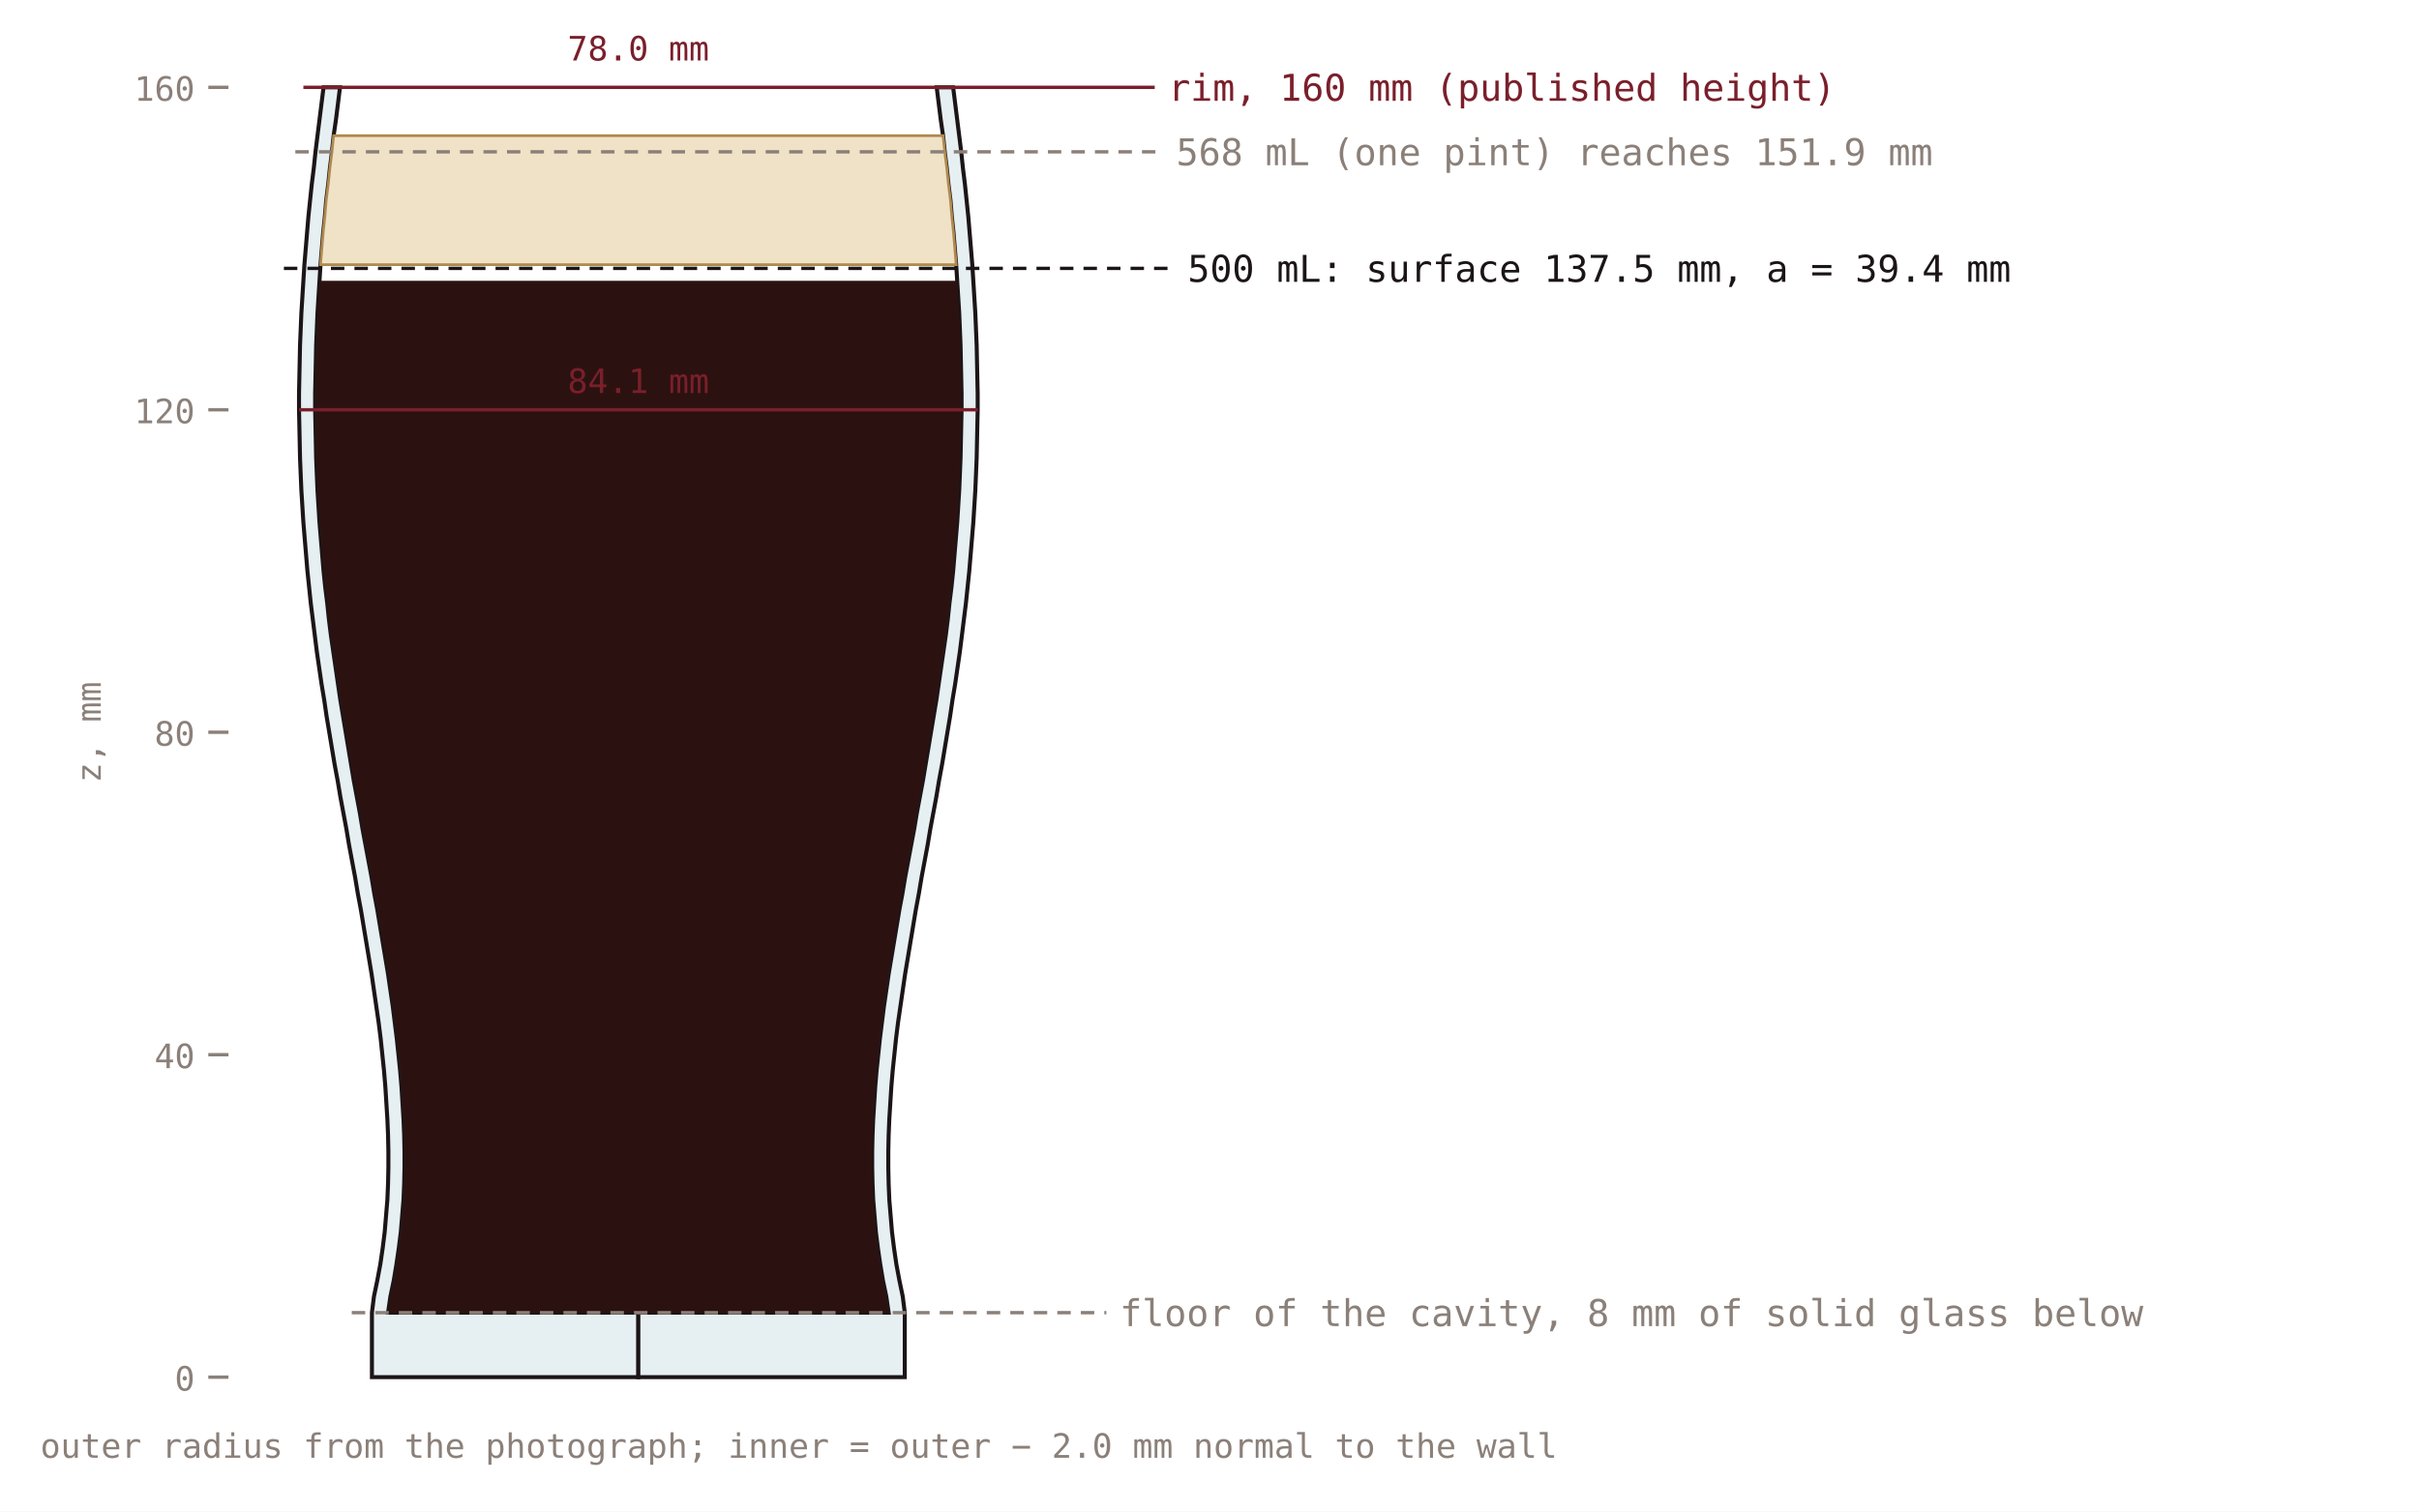
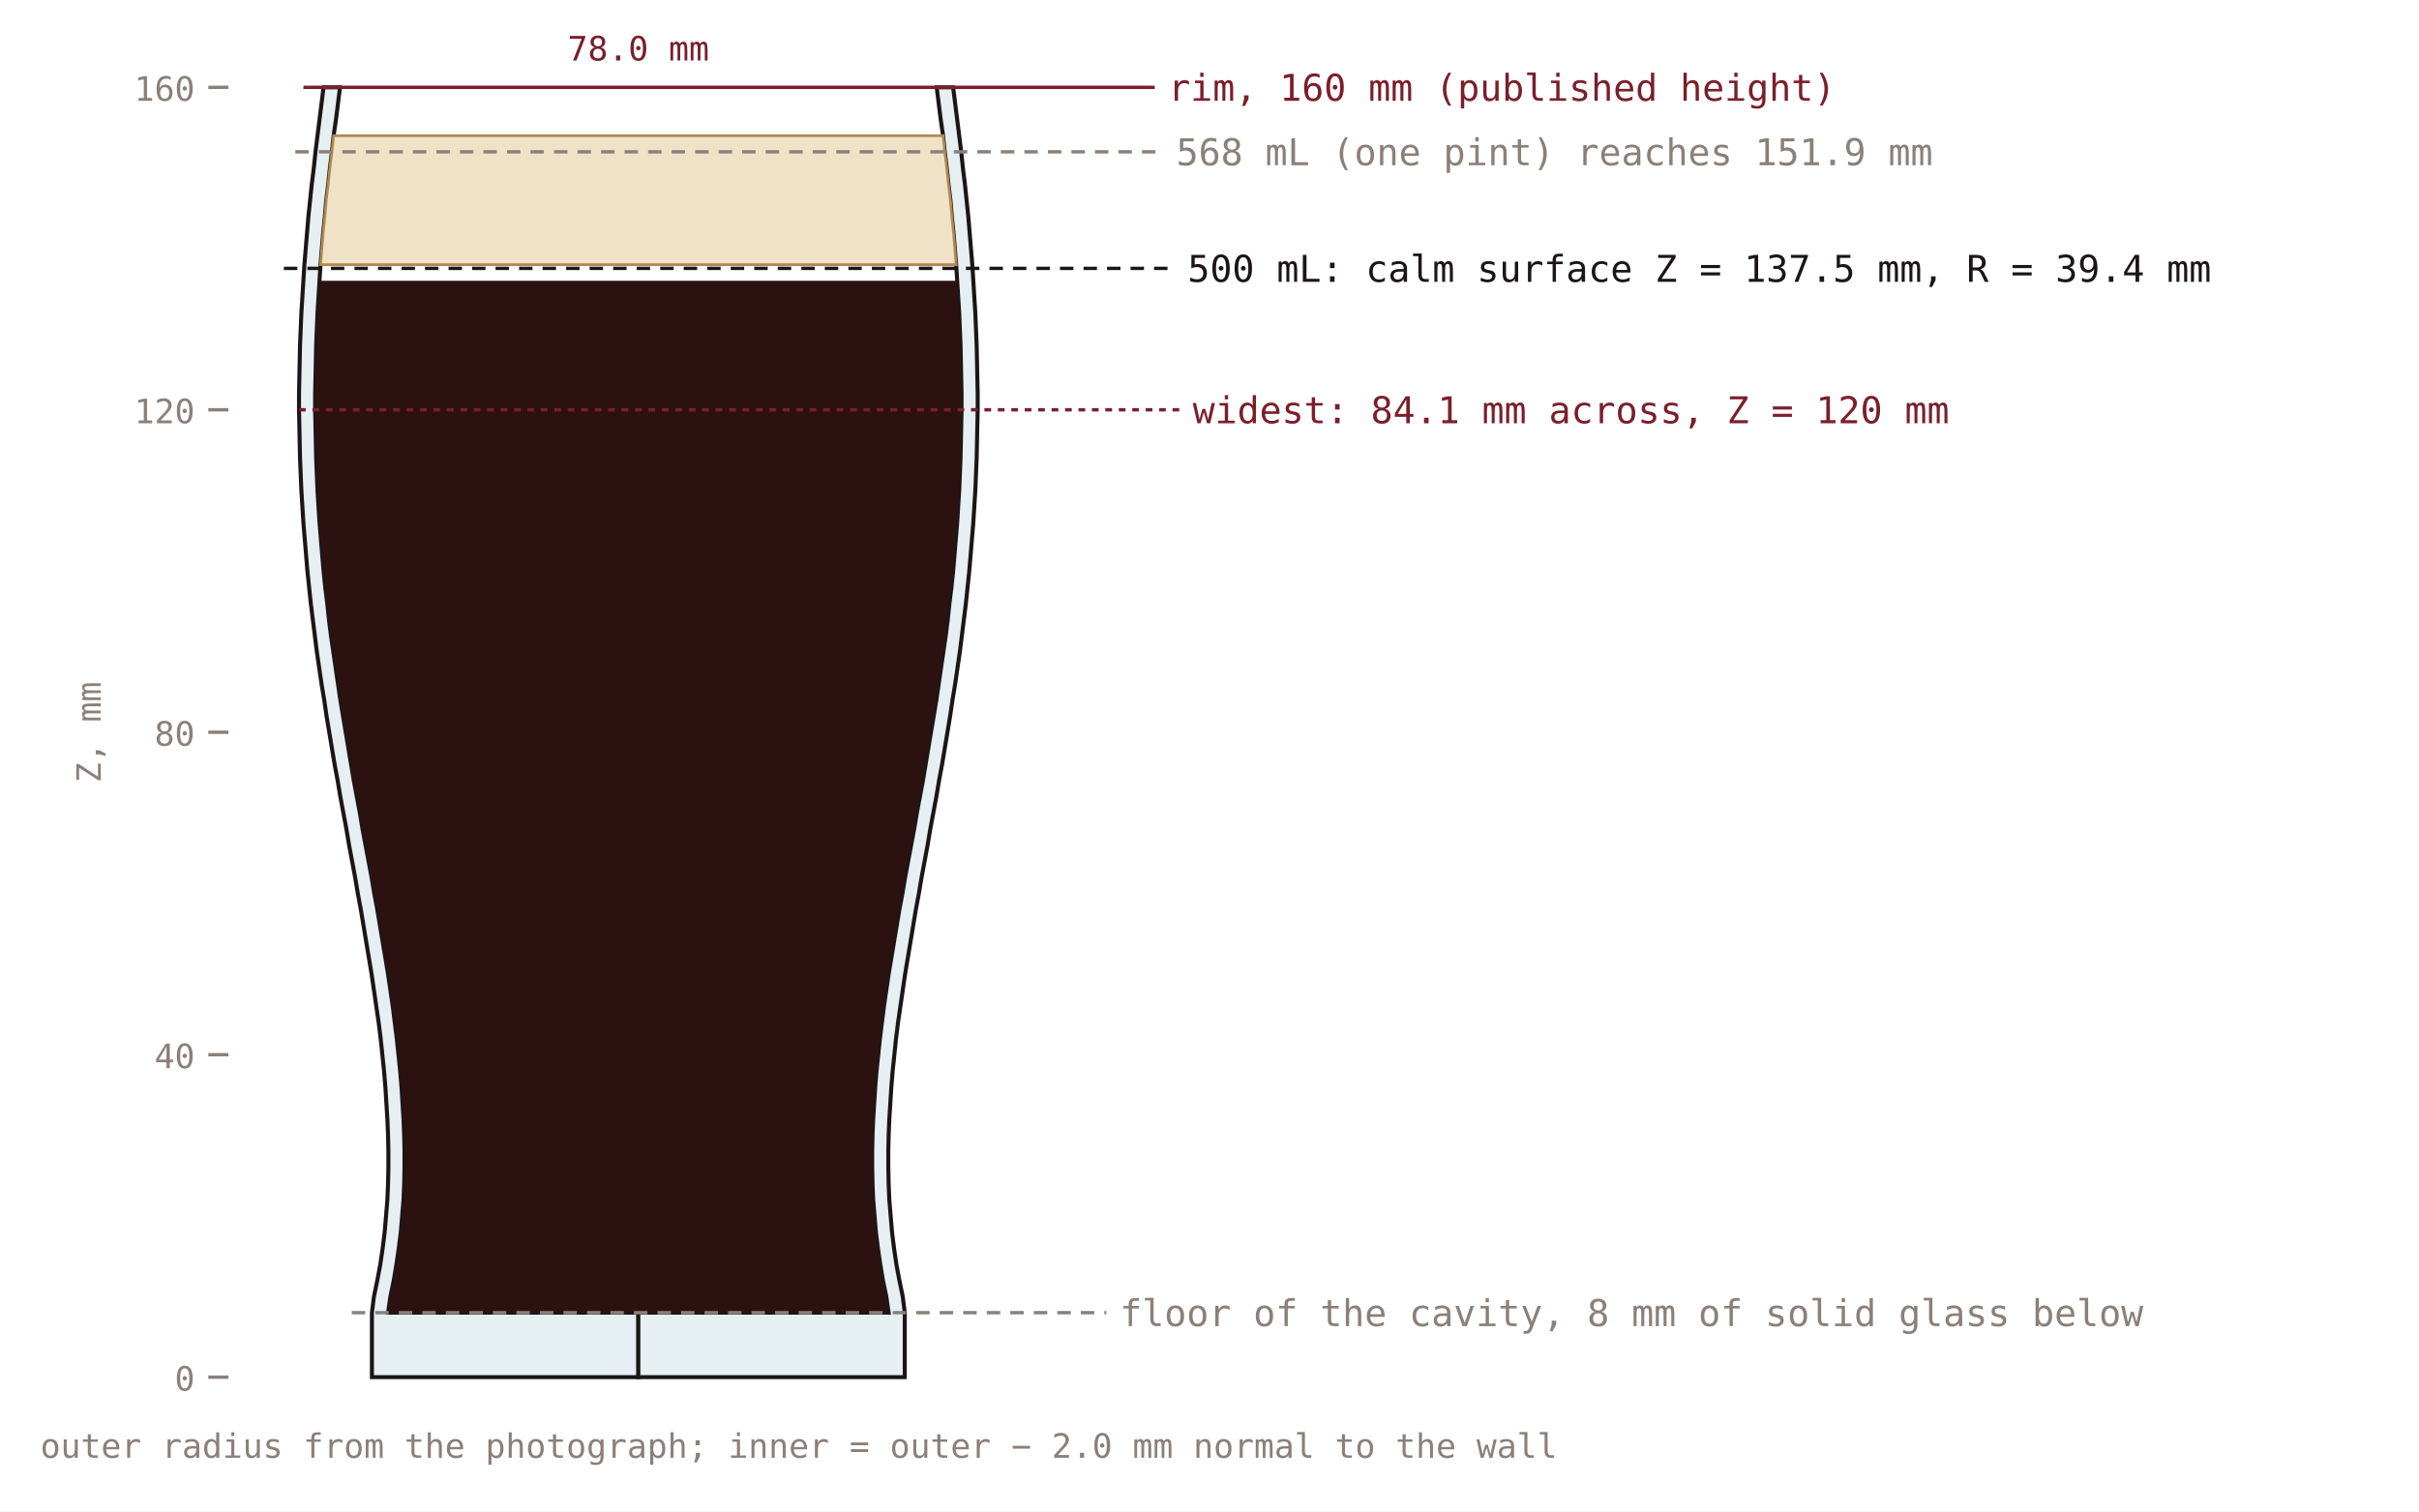
<svg viewBox="0 0 720 450" role="img" aria-label="The measured profile of the Guinness tulip glass: outer and inner wall, 500 mL of stout under 18 mm of head, the pint line at 152 mm and the rim at 160 mm.">
  <rect x="0" y="0" width="720" height="450" fill="#fff" />
  <path d="M110.7,410.0 L110.7,405.2 L110.7,400.4 L110.7,395.6 L110.7,390.8 L111.3,386.0 L112.3,381.2 L113.2,376.4 L113.9,371.6 L114.5,366.8 L114.9,362.0 L115.3,357.2 L115.5,352.4 L115.6,347.6 L115.6,342.8 L115.5,338.0 L115.3,333.2 L115.0,328.4 L114.7,323.6 L114.3,318.8 L113.8,314.0 L113.3,309.2 L112.7,304.4 L112.0,299.6 L111.3,294.8 L110.6,290.0 L109.8,285.2 L109.0,280.4 L108.2,275.6 L107.4,270.8 L106.5,266.0 L105.7,261.2 L104.8,256.4 L103.9,251.6 L103.1,246.8 L102.2,242.0 L101.3,237.2 L100.5,232.4 L99.6,227.6 L98.8,222.8 L98.0,218.0 L97.2,213.2 L96.5,208.4 L95.7,203.6 L95.0,198.8 L94.3,194.0 L93.7,189.2 L93.1,184.4 L92.5,179.6 L92.0,174.8 L91.5,170.0 L91.1,165.2 L90.7,160.4 L90.3,155.6 L90.0,150.8 L89.7,146.0 L89.5,141.2 L89.3,136.4 L89.2,131.6 L89.1,126.8 L89.0,122.0 L89.0,117.2 L89.1,112.4 L89.2,107.6 L89.3,102.8 L89.5,98.0 L89.7,93.2 L90.0,88.4 L90.3,83.6 L90.6,78.8 L91.0,74.0 L91.4,69.2 L91.8,64.4 L92.3,59.6 L92.8,54.8 L93.4,50.0 L93.9,45.2 L94.5,40.4 L95.1,35.6 L95.7,30.8 L96.3,26.0 L101.2,26.0 L100.6,30.8 L100.0,35.6 L99.3,40.4 L98.8,45.2 L98.2,50.0 L97.7,54.8 L97.1,59.6 L96.7,64.4 L96.2,69.2 L95.8,74.0 L95.4,78.8 L95.1,83.6 L94.8,88.4 L94.5,93.2 L94.3,98.0 L94.1,102.8 L94.0,107.6 L93.9,112.4 L93.8,117.2 L93.8,122.0 L93.9,126.8 L94.0,131.6 L94.1,136.4 L94.3,141.2 L94.5,146.0 L94.8,150.8 L95.1,155.6 L95.5,160.4 L95.9,165.2 L96.3,170.0 L96.8,174.8 L97.4,179.6 L97.9,184.4 L98.5,189.2 L99.2,194.0 L99.9,198.8 L100.6,203.6 L101.3,208.4 L102.1,213.2 L102.9,218.0 L103.7,222.8 L104.5,227.6 L105.3,232.4 L106.2,237.2 L107.1,242.0 L107.9,246.8 L108.8,251.6 L109.7,256.4 L110.6,261.2 L111.4,266.0 L112.3,270.8 L113.1,275.6 L113.9,280.4 L114.7,285.2 L115.5,290.0 L116.2,294.8 L116.9,299.6 L117.5,304.4 L118.1,309.2 L118.6,314.0 L119.1,318.8 L119.5,323.6 L119.8,328.4 L120.1,333.2 L120.3,338.0 L120.4,342.8 L120.4,347.6 L120.3,352.4 L120.1,357.2 L119.7,362.0 L119.3,366.8 L118.7,371.6 L118.0,376.4 L117.2,381.2 L116.2,386.0 L115.5,390.8 L190.0,390.8 L190.0,410.0Z" fill="#e6eff1" stroke="#1c1518" stroke-width="1.2" />
  <path d="M269.3,410.0 L269.3,405.2 L269.3,400.4 L269.3,395.6 L269.3,390.8 L268.7,386.0 L267.7,381.2 L266.8,376.4 L266.1,371.6 L265.5,366.8 L265.1,362.0 L264.7,357.2 L264.5,352.4 L264.4,347.6 L264.4,342.8 L264.5,338.0 L264.7,333.2 L265.0,328.4 L265.3,323.6 L265.7,318.8 L266.2,314.0 L266.7,309.2 L267.3,304.4 L268.0,299.6 L268.7,294.8 L269.4,290.0 L270.2,285.2 L271.0,280.4 L271.8,275.6 L272.6,270.8 L273.5,266.0 L274.3,261.2 L275.2,256.4 L276.1,251.6 L276.9,246.8 L277.8,242.0 L278.7,237.2 L279.5,232.4 L280.4,227.6 L281.2,222.8 L282.0,218.0 L282.8,213.2 L283.5,208.4 L284.3,203.6 L285.0,198.8 L285.7,194.0 L286.3,189.2 L286.9,184.4 L287.5,179.6 L288.0,174.8 L288.5,170.0 L288.9,165.2 L289.3,160.4 L289.7,155.6 L290.0,150.8 L290.3,146.0 L290.5,141.2 L290.7,136.4 L290.8,131.6 L290.9,126.8 L291.0,122.0 L291.0,117.2 L290.9,112.4 L290.8,107.6 L290.7,102.8 L290.5,98.0 L290.3,93.2 L290.0,88.4 L289.7,83.6 L289.4,78.8 L289.0,74.0 L288.6,69.2 L288.2,64.4 L287.7,59.6 L287.2,54.8 L286.6,50.0 L286.1,45.2 L285.5,40.4 L284.9,35.6 L284.3,30.8 L283.7,26.0 L278.8,26.0 L279.4,30.8 L280.0,35.6 L280.7,40.4 L281.2,45.2 L281.8,50.0 L282.3,54.8 L282.9,59.6 L283.3,64.4 L283.8,69.2 L284.2,74.0 L284.6,78.8 L284.9,83.6 L285.2,88.4 L285.5,93.2 L285.7,98.0 L285.9,102.8 L286.0,107.6 L286.1,112.4 L286.2,117.2 L286.2,122.0 L286.1,126.8 L286.0,131.6 L285.9,136.4 L285.7,141.2 L285.5,146.0 L285.2,150.8 L284.9,155.6 L284.5,160.4 L284.1,165.2 L283.7,170.0 L283.2,174.8 L282.6,179.6 L282.1,184.4 L281.5,189.2 L280.8,194.0 L280.1,198.8 L279.4,203.6 L278.7,208.4 L277.9,213.2 L277.1,218.0 L276.3,222.8 L275.5,227.6 L274.7,232.4 L273.8,237.2 L272.9,242.0 L272.1,246.8 L271.2,251.6 L270.3,256.4 L269.4,261.2 L268.6,266.0 L267.7,270.8 L266.9,275.6 L266.1,280.4 L265.3,285.2 L264.5,290.0 L263.8,294.8 L263.1,299.6 L262.5,304.4 L261.9,309.2 L261.4,314.0 L260.9,318.8 L260.5,323.6 L260.2,328.4 L259.9,333.2 L259.7,338.0 L259.6,342.8 L259.6,347.6 L259.7,352.4 L259.9,357.2 L260.3,362.0 L260.7,366.8 L261.3,371.6 L262.0,376.4 L262.8,381.2 L263.8,386.0 L264.5,390.8 L190.0,390.8 L190.0,410.0Z" fill="#e6eff1" stroke="#1c1518" stroke-width="1.2" />
  <path d="M95.1,83.6 L94.8,88.4 L94.5,93.2 L94.3,98.0 L94.1,102.8 L94.0,107.6 L93.9,112.4 L93.8,117.2 L93.8,122.0 L93.9,126.8 L94.0,131.6 L94.1,136.4 L94.3,141.2 L94.5,146.0 L94.8,150.8 L95.1,155.6 L95.5,160.4 L95.9,165.2 L96.3,170.0 L96.8,174.8 L97.4,179.6 L97.9,184.4 L98.5,189.2 L99.2,194.0 L99.9,198.8 L100.6,203.6 L101.3,208.4 L102.1,213.2 L102.9,218.0 L103.7,222.8 L104.5,227.6 L105.3,232.4 L106.2,237.2 L107.1,242.0 L107.9,246.8 L108.8,251.6 L109.7,256.4 L110.6,261.2 L111.4,266.0 L112.3,270.8 L113.1,275.6 L113.9,280.4 L114.7,285.2 L115.5,290.0 L116.2,294.8 L116.9,299.6 L117.5,304.4 L118.1,309.2 L118.6,314.0 L119.1,318.8 L119.5,323.6 L119.8,328.4 L120.1,333.2 L120.3,338.0 L120.4,342.8 L120.4,347.6 L120.3,352.4 L120.1,357.2 L119.7,362.0 L119.3,366.8 L118.7,371.6 L118.0,376.4 L117.2,381.2 L116.2,386.0 L115.5,390.8 L264.5,390.8 L263.8,386.0 L262.8,381.2 L262.0,376.4 L261.3,371.6 L260.7,366.8 L260.3,362.0 L259.9,357.2 L259.7,352.4 L259.6,347.6 L259.6,342.8 L259.7,338.0 L259.9,333.2 L260.2,328.4 L260.5,323.6 L260.9,318.8 L261.4,314.0 L261.9,309.2 L262.5,304.4 L263.1,299.6 L263.8,294.8 L264.5,290.0 L265.3,285.2 L266.1,280.4 L266.9,275.6 L267.7,270.8 L268.6,266.0 L269.4,261.2 L270.3,256.4 L271.2,251.6 L272.1,246.8 L272.9,242.0 L273.8,237.2 L274.7,232.4 L275.5,227.6 L276.3,222.8 L277.1,218.0 L277.9,213.2 L278.7,208.4 L279.4,203.6 L280.1,198.8 L280.8,194.0 L281.5,189.2 L282.1,184.4 L282.6,179.6 L283.2,174.8 L283.7,170.0 L284.1,165.2 L284.5,160.4 L284.9,155.6 L285.2,150.8 L285.5,146.0 L285.7,141.2 L285.9,136.4 L286.0,131.6 L286.1,126.8 L286.2,122.0 L286.2,117.2 L286.1,112.4 L286.0,107.6 L285.9,102.8 L285.7,98.0 L285.5,93.2 L285.2,88.4 L284.9,83.6Z" fill="#2b1210" />
  <path d="M99.3,40.4 L98.8,45.2 L98.2,50.0 L97.7,54.8 L97.1,59.6 L96.7,64.4 L96.2,69.2 L95.8,74.0 L95.4,78.8 L284.6,78.8 L284.2,74.0 L283.8,69.2 L283.3,64.4 L282.9,59.6 L282.3,54.8 L281.8,50.0 L281.2,45.2 L280.7,40.4Z" fill="#efe2c6" stroke="#b08a50" stroke-width="0.8" />
  <line x1="90.3" y1="26.0" x2="343.7" y2="26.0" stroke="#7a1f2b" stroke-dasharray="none" stroke-width="1" />
  <text x="347.7" y="30.0" font-family="IBM Plex Mono, monospace" font-size="11" text-anchor="start" fill="#7a1f2b">rim, 160 mm (published height)</text>
  <line x1="87.9" y1="45.2" x2="346.1" y2="45.2" stroke="#8b8079" stroke-dasharray="4 3" stroke-width="1" />
  <text x="350.1" y="49.2" font-family="IBM Plex Mono, monospace" font-size="11" text-anchor="start" fill="#8b8079">568 mL (one pint) reaches 151.9 mm</text>
  <line x1="84.5" y1="79.9" x2="349.5" y2="79.9" stroke="#1c1518" stroke-dasharray="4 3" stroke-width="1" />
-   <text x="353.5" y="83.9" font-family="IBM Plex Mono, monospace" font-size="11" text-anchor="start" fill="#1c1518">500 mL: surface 137.5 mm, a = 39.4 mm</text>
+   <text x="353.5" y="83.9" font-family="IBM Plex Mono, monospace" font-size="11" text-anchor="start" fill="#1c1518">500 mL: calm surface Z = 137.5 mm, R = 39.4 mm</text>
  <line x1="104.7" y1="390.8" x2="329.3" y2="390.8" stroke="#8b8079" stroke-dasharray="4 3" stroke-width="1" />
  <text x="333.3" y="394.8" font-family="IBM Plex Mono, monospace" font-size="11" text-anchor="start" fill="#8b8079">floor of the cavity, 8 mm of solid glass below</text>
-   <line x1="89.0" y1="122.0" x2="291.0" y2="122.0" stroke="#7a1f2b" stroke-width="1" />
-   <text x="190.0" y="117.0" font-family="IBM Plex Mono, monospace" font-size="10" text-anchor="middle" fill="#7a1f2b">84.1 mm</text>
+   <line x1="89.0" y1="122.0" x2="351.0" y2="122.0" stroke="#7a1f2b" stroke-width="1" stroke-dasharray="2 2" />
+   <text x="355.0" y="126.0" font-family="IBM Plex Mono, monospace" font-size="11" text-anchor="start" fill="#7a1f2b">widest: 84.1 mm across, Z = 120 mm</text>
  <text x="190.0" y="18.0" font-family="IBM Plex Mono, monospace" font-size="10" text-anchor="middle" fill="#7a1f2b">78.0 mm</text>
  <line x1="62" y1="410.0" x2="68" y2="410.0" stroke="#8b8079" />
  <text x="58.0" y="414.0" font-family="IBM Plex Mono, monospace" font-size="10" text-anchor="end" fill="#8b8079">0</text>
  <line x1="62" y1="314.0" x2="68" y2="314.0" stroke="#8b8079" />
  <text x="58.0" y="318.0" font-family="IBM Plex Mono, monospace" font-size="10" text-anchor="end" fill="#8b8079">40</text>
  <line x1="62" y1="218.0" x2="68" y2="218.0" stroke="#8b8079" />
  <text x="58.0" y="222.0" font-family="IBM Plex Mono, monospace" font-size="10" text-anchor="end" fill="#8b8079">80</text>
  <line x1="62" y1="122.0" x2="68" y2="122.0" stroke="#8b8079" />
  <text x="58.0" y="126.0" font-family="IBM Plex Mono, monospace" font-size="10" text-anchor="end" fill="#8b8079">120</text>
  <line x1="62" y1="26.0" x2="68" y2="26.0" stroke="#8b8079" />
  <text x="58.0" y="30.0" font-family="IBM Plex Mono, monospace" font-size="10" text-anchor="end" fill="#8b8079">160</text>
-   <text x="30.0" y="218.0" font-family="IBM Plex Mono, monospace" font-size="10" text-anchor="middle" fill="#8b8079" transform="rotate(-90 30 218.0)">z, mm</text>
+   <text x="30.0" y="218.0" font-family="IBM Plex Mono, monospace" font-size="10" text-anchor="middle" fill="#8b8079" transform="rotate(-90 30 218.0)">Z, mm</text>
  <text x="12.0" y="434.0" font-family="IBM Plex Mono, monospace" font-size="10" text-anchor="start" fill="#8b8079">outer radius from the photograph; inner = outer − 2.0 mm normal to the wall</text>
</svg>
